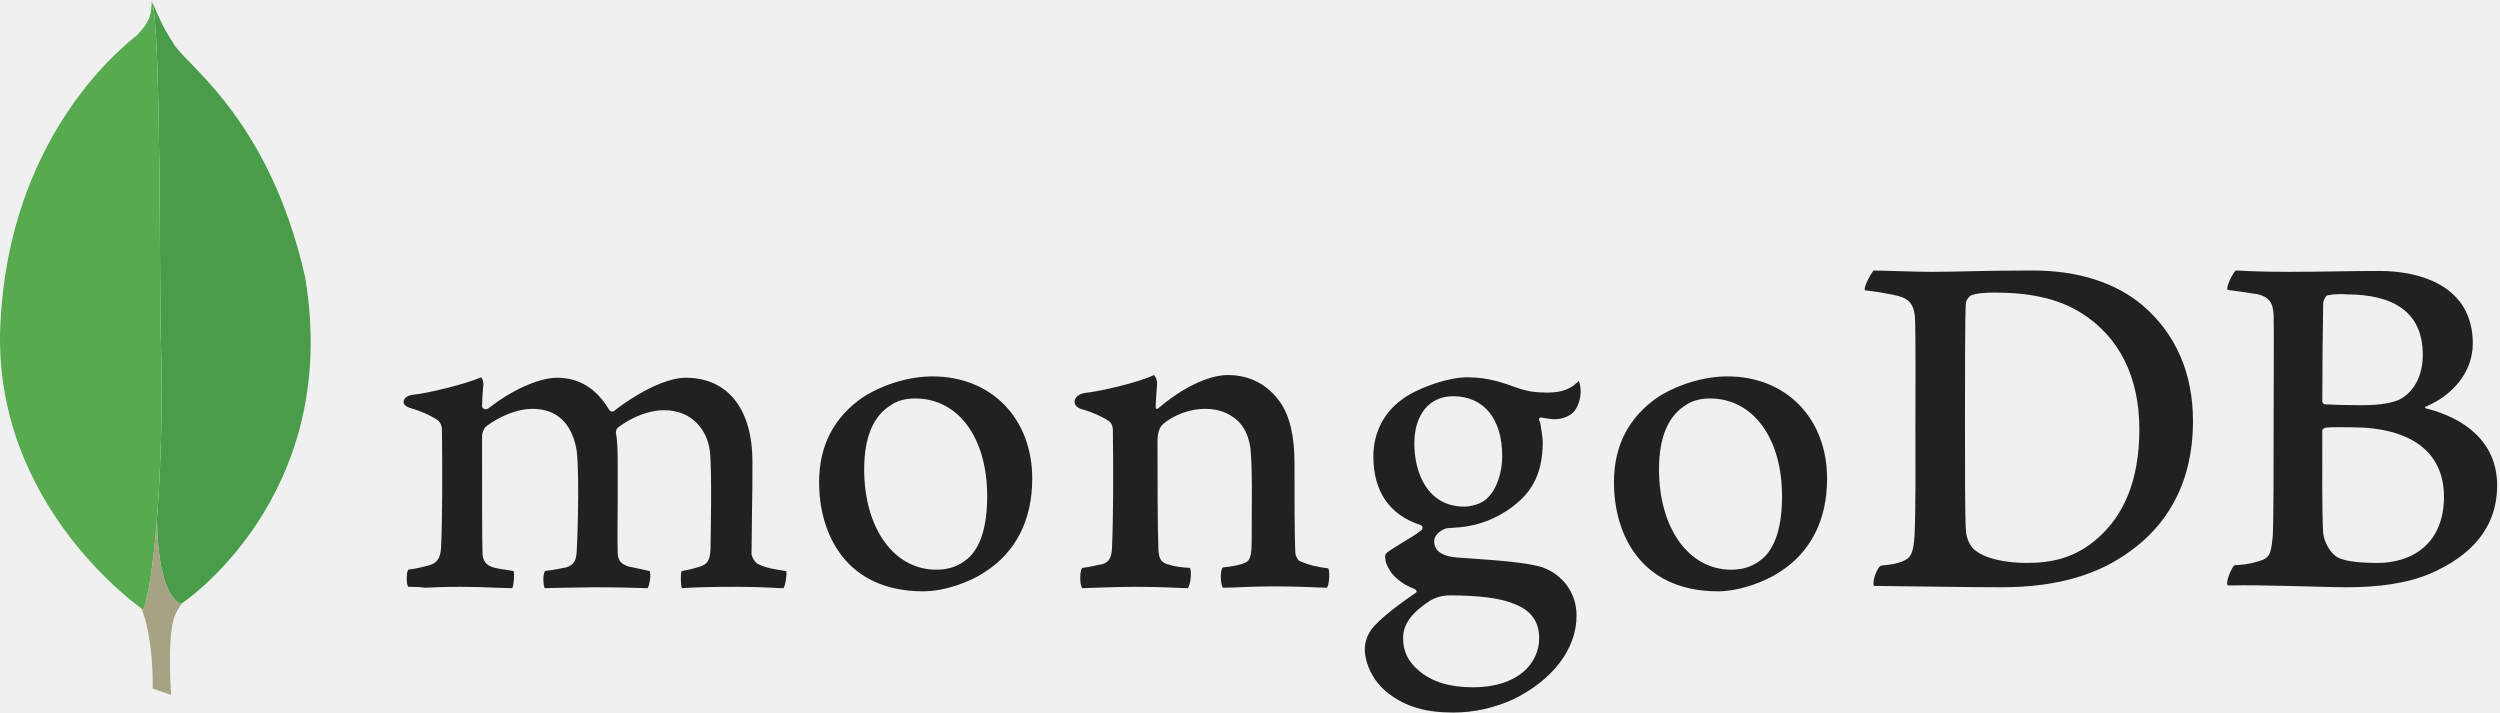
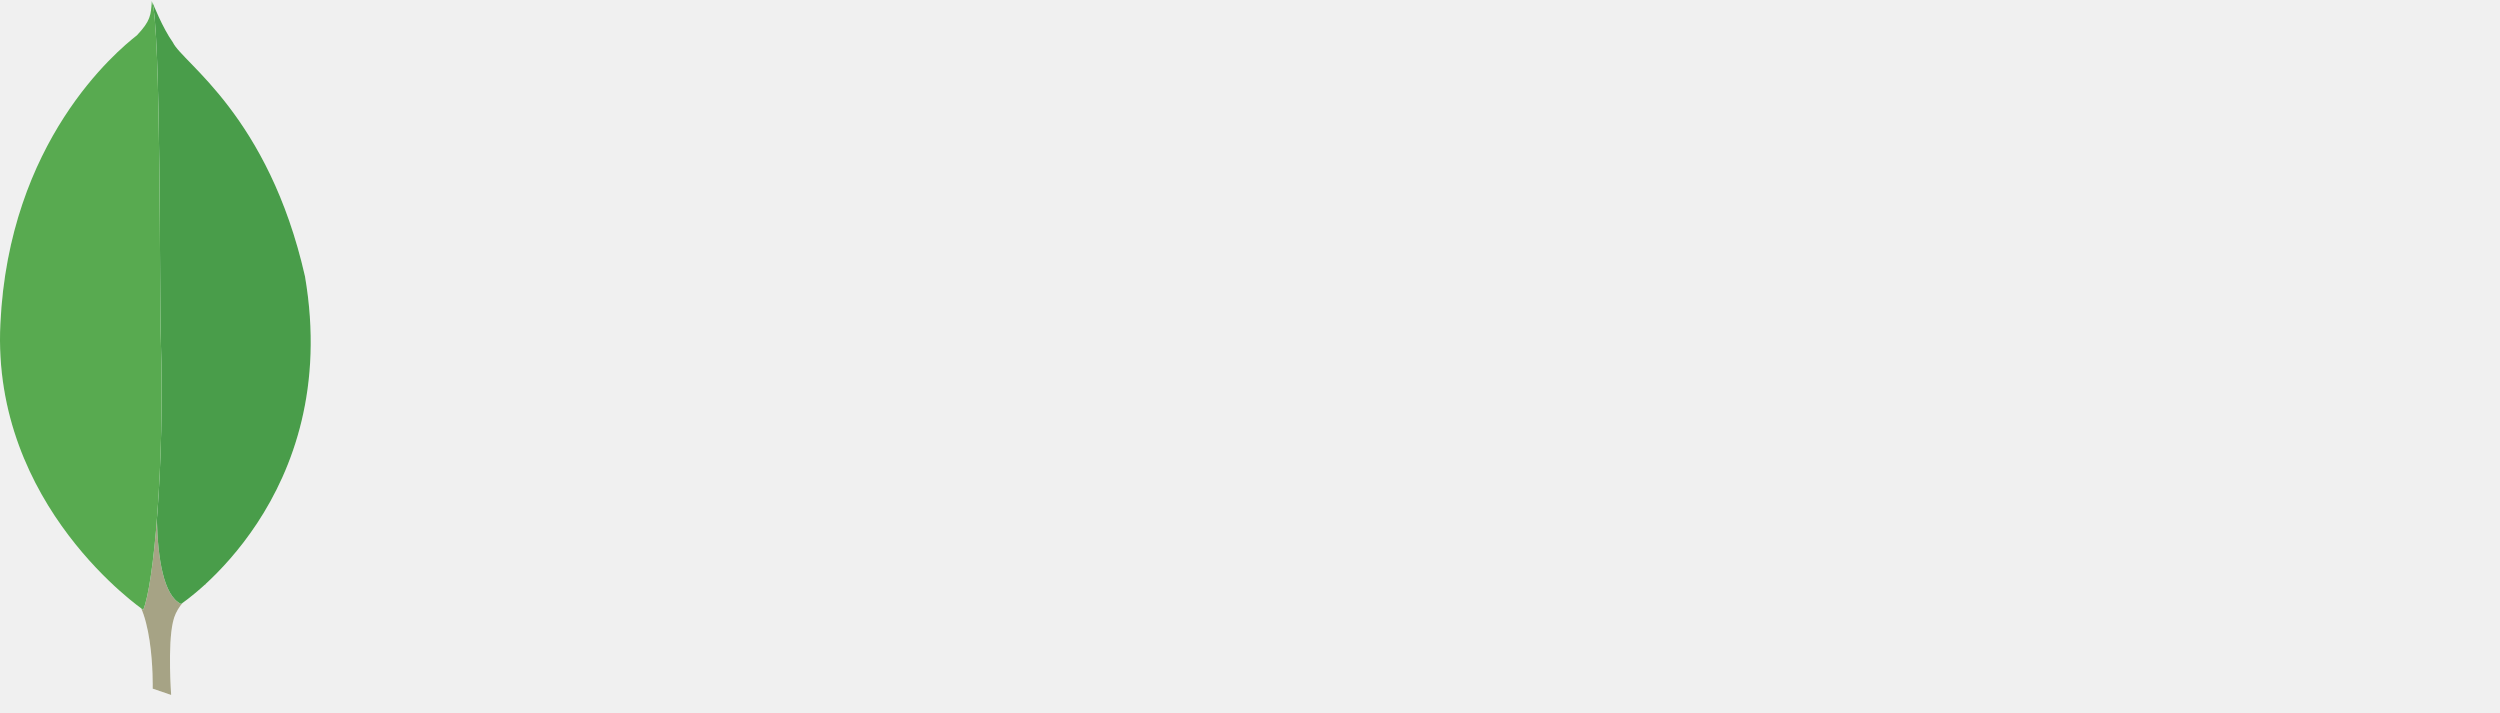
<svg xmlns="http://www.w3.org/2000/svg" width="2500" height="713" viewBox="0 0 2500 713" fill="none">
  <g clip-path="url(#clip0)">
-     <path fill-rule="evenodd" clip-rule="evenodd" d="M2327.7 295.284C2325.45 295.733 2323.2 300.689 2323.2 303.39C2322.75 321.417 2322.3 369.181 2322.3 401.622C2322.3 402.525 2323.65 404.327 2325 404.327C2331.76 404.776 2347.98 405.226 2361.95 405.226C2381.32 405.226 2392.59 402.525 2398.9 399.825C2415.12 391.71 2422.78 374.137 2422.78 354.757C2422.78 311.056 2392.14 294.381 2346.63 294.381C2343.47 293.932 2334.47 293.932 2327.7 295.284V295.284ZM2443.96 496.7C2443.96 452.091 2411.06 427.306 2351.59 427.306C2348.88 427.306 2329.96 426.856 2325.45 427.755C2324.1 428.209 2322.3 429.112 2322.3 430.465C2322.3 462.452 2321.85 513.375 2323.2 533.199C2324.1 541.759 2330.41 553.927 2338.07 557.53C2346.18 562.037 2364.65 562.936 2377.27 562.936C2412.87 562.936 2443.96 543.111 2443.96 496.7V496.7ZM2235.79 270.504C2240.29 270.504 2253.8 271.852 2288.5 271.852C2321.4 271.852 2347.53 270.953 2379.52 270.953C2418.72 270.953 2472.79 284.918 2472.79 343.497C2472.79 372.335 2452.51 395.318 2425.93 406.583C2424.58 407.032 2424.58 407.931 2425.93 408.38C2463.78 417.848 2497.13 441.275 2497.13 485.431C2497.13 528.692 2470.09 556.178 2430.89 573.302C2407.01 583.663 2377.27 587.267 2347.08 587.267C2324.1 587.267 2262.37 584.566 2228.13 585.47C2224.52 584.112 2231.28 567.892 2234.43 565.191C2242.54 564.737 2248.85 564.288 2257.41 561.583C2269.58 558.434 2270.93 554.825 2272.73 536.354C2273.63 520.582 2273.63 464.703 2273.63 425.055C2273.63 370.533 2274.09 333.585 2273.63 315.562C2273.18 301.598 2268.23 297.086 2258.32 294.381C2250.65 293.033 2238.04 291.227 2227.67 289.879C2225.41 287.623 2233.08 272.301 2235.79 270.504ZM1975.79 550.772C1986.61 559.327 2007.78 562.931 2026.71 562.931C2051.04 562.931 2075.37 558.434 2098.8 537.247C2122.69 515.626 2139.36 482.281 2139.36 429.112C2139.36 378.189 2119.98 336.734 2080.33 312.408C2057.8 298.434 2028.96 292.584 1995.62 292.584C1985.7 292.584 1976.24 293.033 1970.39 295.733C1969.03 296.637 1965.88 300.689 1965.88 302.94C1964.98 311.954 1964.98 381.344 1964.98 421.9C1964.98 463.805 1964.98 522.384 1965.88 529.142C1965.88 535.904 1969.03 546.266 1975.79 550.772H1975.79ZM1873.5 270.499C1882.07 270.499 1914.96 271.852 1930.73 271.852C1959.12 271.852 1979.39 270.504 2033.01 270.504C2078.07 270.504 2115.92 282.667 2142.96 305.645C2175.85 334.034 2192.98 373.238 2192.98 420.997C2192.98 489.039 2161.88 528.243 2130.79 550.772C2099.71 573.751 2059.15 587.267 2001.47 587.267C1970.83 587.267 1918.12 586.368 1874.4 585.914H1873.96C1871.7 581.861 1877.56 566.09 1881.16 565.641C1892.88 564.288 1896.04 563.834 1901.89 561.588C1911.35 557.979 1913.16 553.023 1914.51 536.354C1915.86 505.26 1915.41 467.862 1915.41 425.504C1915.41 395.318 1915.86 336.285 1914.96 317.359C1913.61 301.593 1906.85 297.535 1893.33 294.83C1886.57 293.482 1877.56 291.676 1864.95 290.328C1863.14 287.169 1871.25 273.204 1873.5 270.504V270.499Z" fill="#212121" />
-     <path fill-rule="evenodd" clip-rule="evenodd" d="M1328.29 568.341C1317.02 566.988 1308.91 565.191 1299 560.685C1297.65 559.781 1295.39 555.279 1295.39 553.473C1294.49 537.701 1294.49 492.643 1294.49 462.457C1294.49 438.121 1290.44 416.944 1280.07 402.076C1267.91 384.947 1250.34 375.04 1227.8 375.04C1207.98 375.04 1181.39 388.556 1159.31 407.481C1158.86 407.931 1155.26 411.09 1155.71 406.129C1155.71 401.173 1156.61 391.261 1157.06 384.498C1157.51 378.189 1153.91 375.04 1153.91 375.04C1139.49 382.247 1098.94 391.71 1084.06 393.058C1073.25 395.318 1070.55 405.68 1081.82 409.283H1082.27C1094.42 412.887 1102.54 416.944 1108.84 421.002C1113.35 424.605 1112.9 429.562 1112.9 433.619C1113.35 467.408 1113.35 519.23 1112 547.618C1111.55 558.883 1108.4 562.936 1100.28 564.737L1101.19 564.288C1094.88 565.641 1089.92 566.988 1082.26 567.892C1079.56 570.597 1079.56 585.016 1082.26 588.17C1087.22 588.17 1113.35 586.817 1134.99 586.817C1164.72 586.817 1180.04 588.17 1187.7 588.17C1190.85 584.566 1191.76 571.046 1189.96 567.892C1181.39 567.442 1175.08 566.544 1169.23 564.737C1161.12 562.931 1158.86 558.883 1158.41 549.42C1157.51 525.533 1157.51 475.069 1157.51 440.826C1157.51 431.363 1160.21 426.856 1162.92 424.151C1173.28 415.143 1189.96 408.834 1204.82 408.834C1219.24 408.834 1228.7 413.341 1235.91 419.2C1245.83 427.306 1248.98 439.024 1250.33 447.584C1252.58 466.959 1251.68 505.26 1251.68 538.604C1251.68 556.627 1250.33 561.134 1243.58 563.385C1240.42 564.737 1232.31 566.544 1222.85 567.437C1219.69 570.597 1220.6 584.566 1222.85 587.721C1235.91 587.721 1251.24 586.368 1273.76 586.368C1301.7 586.368 1319.73 587.721 1326.94 587.721C1329.18 585.016 1330.09 571.949 1328.29 568.341V568.341ZM1453.1 396.222C1429.22 396.222 1414.35 414.693 1414.35 443.526C1414.35 472.818 1427.42 506.612 1464.37 506.612C1470.67 506.612 1482.39 503.907 1487.79 497.599C1496.36 489.493 1502.22 473.268 1502.22 456.144C1502.22 418.746 1483.74 396.217 1453.1 396.217V396.222ZM1449.95 595.377C1440.94 595.377 1434.62 598.082 1430.57 600.338C1411.65 612.496 1403.09 624.215 1403.09 638.189C1403.09 651.251 1408.04 661.612 1418.86 670.626C1431.92 681.891 1449.95 687.301 1472.92 687.301C1518.89 687.301 1539.17 662.516 1539.17 638.189C1539.17 621.061 1530.6 609.796 1513.03 603.492C1500.41 598.082 1477.44 595.377 1449.95 595.377V595.377ZM1453.1 712.535C1425.62 712.535 1405.79 706.676 1388.67 693.609C1371.99 680.992 1364.79 662.066 1364.79 649C1364.79 645.397 1365.69 635.479 1373.8 626.471C1378.75 621.061 1389.57 610.699 1415.25 593.126C1416.15 592.677 1416.6 592.228 1416.6 591.319C1416.6 590.421 1415.7 589.518 1414.8 589.073C1393.62 580.963 1387.31 567.892 1385.51 560.685V559.781C1385.06 557.076 1384.16 554.376 1388.22 551.671C1391.37 549.42 1395.88 546.715 1400.83 543.565C1408.49 539.054 1416.6 534.098 1421.56 530.04C1422.46 529.142 1422.46 528.243 1422.46 527.34C1422.46 526.437 1421.56 525.533 1420.65 525.089C1389.12 514.723 1373.35 491.29 1373.35 456.144C1373.35 433.165 1383.71 412.438 1402.18 399.371C1414.8 389.459 1446.34 377.291 1467.07 377.291H1468.42C1489.6 377.74 1501.31 382.247 1517.98 388.106C1527 391.261 1535.56 392.608 1547.28 392.608C1564.85 392.608 1572.51 387.203 1578.81 380.899C1579.27 381.798 1580.17 384.054 1580.62 389.908C1581.07 395.768 1579.27 404.327 1574.76 410.636C1571.16 415.592 1563.05 419.2 1554.94 419.2H1552.68C1544.57 418.297 1540.96 417.394 1540.96 417.394L1539.17 418.297C1538.72 419.2 1539.16 420.099 1539.61 421.451L1540.07 422.355C1540.97 426.407 1542.77 438.57 1542.77 441.73C1542.77 478.678 1527.9 494.894 1512.13 507.062C1496.81 518.326 1479.24 525.533 1459.41 527.34C1458.96 527.34 1457.16 527.34 1453.1 527.789C1450.85 527.789 1447.7 528.243 1447.24 528.243H1446.79C1443.19 529.142 1434.18 533.648 1434.18 541.305C1434.18 548.063 1438.23 556.178 1457.61 557.53C1461.66 557.979 1465.71 557.98 1470.22 558.434C1495.91 560.23 1527.9 562.486 1542.77 567.442C1563.5 575.099 1576.56 593.575 1576.56 615.655C1576.56 649.005 1552.69 680.094 1513.03 699.464C1493.66 708.028 1474.28 712.535 1453.1 712.535V712.535ZM1709.94 398.473C1700.48 398.473 1691.91 400.719 1685.61 405.226C1668.04 416.041 1659.02 437.672 1659.02 469.21C1659.02 528.243 1688.76 569.698 1731.12 569.698C1743.74 569.698 1753.65 566.09 1762.21 558.883C1775.27 548.063 1782.04 526.437 1782.04 496.246C1782.04 437.672 1752.74 398.468 1709.94 398.468L1709.94 398.473ZM1718.05 591.324C1641.45 591.324 1613.96 535.001 1613.96 482.281C1613.96 445.333 1628.83 416.944 1658.57 396.666C1679.75 383.6 1704.99 376.393 1727.51 376.393C1786.09 376.393 1827.09 418.297 1827.09 478.678C1827.09 519.679 1810.87 552.12 1779.78 571.949C1764.91 581.861 1739.23 591.324 1718.05 591.324H1718.05V591.324ZM915.093 398.468C905.63 398.468 897.07 400.719 890.757 405.226C873.188 416.041 864.175 437.672 864.175 469.21C864.175 528.243 893.911 569.698 936.269 569.698C948.887 569.698 958.799 566.09 967.363 558.883C980.425 548.063 987.187 526.437 987.187 496.246C987.187 437.672 958.35 398.468 915.093 398.468ZM923.203 591.324C846.602 591.324 819.116 535.001 819.116 482.281C819.116 445.333 833.984 416.944 863.721 396.666C884.902 383.6 910.137 376.393 932.666 376.393C991.245 376.393 1032.25 418.297 1032.25 478.678C1032.25 519.679 1016.03 552.12 984.932 571.949C970.513 581.861 944.829 591.324 923.203 591.324ZM408.174 586.817C407.27 585.47 406.367 581.412 406.821 576.456C406.821 572.848 407.725 570.597 408.174 569.698C417.637 568.341 422.593 566.988 427.998 565.641C437.012 563.385 440.615 558.434 441.064 547.169C442.422 520.133 442.422 468.761 441.968 433.165V432.262C441.968 428.209 441.968 423.248 437.012 419.645C429.8 415.143 421.24 411.09 409.976 407.926C405.923 406.583 403.218 404.327 403.667 401.627C403.667 398.922 406.372 395.768 412.231 394.864C427.1 393.512 465.845 384.054 481.167 377.291C482.07 378.189 483.423 380.899 483.423 384.503L482.974 389.454C482.519 394.415 482.07 400.274 482.07 406.129C482.07 407.931 483.877 409.283 485.674 409.283C486.577 409.283 487.48 408.834 488.379 408.38C517.217 385.851 543.35 377.74 556.865 377.74C578.95 377.74 596.074 388.106 609.141 409.732C610.039 411.09 610.942 411.539 612.295 411.539C613.193 411.539 614.541 411.09 614.995 410.187C641.582 389.908 668.169 377.74 685.737 377.74C727.642 377.74 752.427 408.834 752.427 461.554C752.427 476.422 752.427 495.797 751.978 513.375C751.978 529.142 751.528 543.561 751.528 553.927C751.528 556.173 754.678 563.385 759.634 564.737C765.942 567.892 774.507 569.244 785.771 571.046H786.221C787.124 574.2 785.322 585.914 783.52 588.17C780.815 588.17 776.758 588.17 772.256 587.721C760.849 587.126 749.43 586.824 738.008 586.817C710.073 586.817 695.654 587.267 681.68 588.17C680.786 584.566 680.332 573.751 681.68 571.046C689.795 569.698 693.848 568.341 698.809 566.993C707.822 564.288 710.073 560.23 710.527 548.517C710.527 539.957 712.324 466.959 709.619 449.386C706.919 431.363 693.398 410.187 663.657 410.187C652.393 410.187 634.824 414.693 617.7 427.755C616.802 428.658 615.894 430.909 615.894 432.262V432.716C617.7 442.174 617.7 452.994 617.7 469.664V498.951C617.7 519.23 617.246 538.155 617.7 552.569C617.7 562.486 623.56 564.737 628.516 566.544C631.221 566.988 633.018 567.442 635.273 567.892C639.326 568.795 643.384 569.698 649.692 571.046C650.596 572.853 650.596 578.707 649.243 583.663C648.789 586.368 647.886 587.716 647.436 588.17C632.119 587.721 616.348 587.267 593.369 587.267C586.611 587.267 574.893 587.721 564.98 587.721C556.865 587.721 549.209 588.17 544.707 588.17C544.253 587.267 543.35 584.117 543.35 579.156C543.35 575.104 544.253 571.949 545.156 571.046C547.407 570.597 549.209 570.147 551.465 570.147C556.865 569.244 561.377 568.341 565.879 567.442C573.545 565.191 576.245 561.134 576.694 551.222C578.047 528.692 579.399 464.259 576.245 448.033C570.84 421.9 555.972 408.834 532.085 408.834C518.12 408.834 500.542 415.592 486.128 426.412C483.872 428.209 482.07 432.711 482.07 436.769V463.355C482.07 495.797 482.07 536.354 482.519 553.927C482.974 559.327 484.77 565.641 495.137 567.892C497.393 568.341 500.996 569.244 505.503 569.698L513.608 571.046C514.517 573.751 514.062 584.566 512.261 588.17C507.754 588.17 502.349 587.721 496.035 587.721C486.577 587.267 474.409 586.817 460.894 586.817C445.122 586.817 433.857 587.267 424.844 587.721C418.535 586.817 413.579 586.817 408.174 586.817V586.817Z" fill="#212121" />
+     <path fill-rule="evenodd" clip-rule="evenodd" d="M2327.7 295.284C2325.45 295.733 2323.2 300.689 2323.2 303.39C2322.75 321.417 2322.3 369.181 2322.3 401.622C2322.3 402.525 2323.65 404.327 2325 404.327C2331.76 404.776 2347.98 405.226 2361.95 405.226C2381.32 405.226 2392.59 402.525 2398.9 399.825C2415.12 391.71 2422.78 374.137 2422.78 354.757C2422.78 311.056 2392.14 294.381 2346.63 294.381C2343.47 293.932 2334.47 293.932 2327.7 295.284V295.284ZM2443.96 496.7C2443.96 452.091 2411.06 427.306 2351.59 427.306C2348.88 427.306 2329.96 426.856 2325.45 427.755C2324.1 428.209 2322.3 429.112 2322.3 430.465C2322.3 462.452 2321.85 513.375 2323.2 533.199C2324.1 541.759 2330.41 553.927 2338.07 557.53C2346.18 562.037 2364.65 562.936 2377.27 562.936C2412.87 562.936 2443.96 543.111 2443.96 496.7V496.7ZM2235.79 270.504C2240.29 270.504 2253.8 271.852 2288.5 271.852C2321.4 271.852 2347.53 270.953 2379.52 270.953C2418.72 270.953 2472.79 284.918 2472.79 343.497C2472.79 372.335 2452.51 395.318 2425.93 406.583C2424.58 407.032 2424.58 407.931 2425.93 408.38C2463.78 417.848 2497.13 441.275 2497.13 485.431C2497.13 528.692 2470.09 556.178 2430.89 573.302C2407.01 583.663 2377.27 587.267 2347.08 587.267C2324.1 587.267 2262.37 584.566 2228.13 585.47C2224.52 584.112 2231.28 567.892 2234.43 565.191C2242.54 564.737 2248.85 564.288 2257.41 561.583C2269.58 558.434 2270.93 554.825 2272.73 536.354C2273.63 520.582 2273.63 464.703 2273.63 425.055C2273.63 370.533 2274.09 333.585 2273.63 315.562C2273.18 301.598 2268.23 297.086 2258.32 294.381C2250.65 293.033 2238.04 291.227 2227.67 289.879C2225.41 287.623 2233.08 272.301 2235.79 270.504ZM1975.79 550.772C1986.61 559.327 2007.78 562.931 2026.71 562.931C2051.04 562.931 2075.37 558.434 2098.8 537.247C2122.69 515.626 2139.36 482.281 2139.36 429.112C2139.36 378.189 2119.98 336.734 2080.33 312.408C2057.8 298.434 2028.96 292.584 1995.62 292.584C1985.7 292.584 1976.24 293.033 1970.39 295.733C1969.03 296.637 1965.88 300.689 1965.88 302.94C1964.98 311.954 1964.98 381.344 1964.98 421.9C1964.98 463.805 1964.98 522.384 1965.88 529.142C1965.88 535.904 1969.03 546.266 1975.79 550.772H1975.79ZM1873.5 270.499C1882.07 270.499 1914.96 271.852 1930.73 271.852C1959.12 271.852 1979.39 270.504 2033.01 270.504C2078.07 270.504 2115.92 282.667 2142.96 305.645C2175.85 334.034 2192.98 373.238 2192.98 420.997C2192.98 489.039 2161.88 528.243 2130.79 550.772C2099.71 573.751 2059.15 587.267 2001.47 587.267C1970.83 587.267 1918.12 586.368 1874.4 585.914H1873.96C1871.7 581.861 1877.56 566.09 1881.16 565.641C1892.88 564.288 1896.04 563.834 1901.89 561.588C1911.35 557.979 1913.16 553.023 1914.51 536.354C1915.86 505.26 1915.41 467.862 1915.41 425.504C1915.41 395.318 1915.86 336.285 1914.96 317.359C1913.61 301.593 1906.85 297.535 1893.33 294.83C1886.57 293.482 1877.56 291.676 1864.95 290.328C1863.14 287.169 1871.25 273.204 1873.5 270.504V270.499Z" fill="#f0f0f0" />
+     <path fill-rule="evenodd" clip-rule="evenodd" d="M1328.29 568.341C1317.02 566.988 1308.91 565.191 1299 560.685C1297.65 559.781 1295.39 555.279 1295.39 553.473C1294.49 537.701 1294.49 492.643 1294.49 462.457C1294.49 438.121 1290.44 416.944 1280.07 402.076C1267.91 384.947 1250.34 375.04 1227.8 375.04C1207.98 375.04 1181.39 388.556 1159.31 407.481C1158.86 407.931 1155.26 411.09 1155.71 406.129C1155.71 401.173 1156.61 391.261 1157.06 384.498C1157.51 378.189 1153.91 375.04 1153.91 375.04C1139.49 382.247 1098.94 391.71 1084.06 393.058C1073.25 395.318 1070.55 405.68 1081.82 409.283H1082.27C1094.42 412.887 1102.54 416.944 1108.84 421.002C1113.35 424.605 1112.9 429.562 1112.9 433.619C1113.35 467.408 1113.35 519.23 1112 547.618C1111.55 558.883 1108.4 562.936 1100.28 564.737L1101.19 564.288C1094.88 565.641 1089.92 566.988 1082.26 567.892C1079.56 570.597 1079.56 585.016 1082.26 588.17C1087.22 588.17 1113.35 586.817 1134.99 586.817C1164.72 586.817 1180.04 588.17 1187.7 588.17C1190.85 584.566 1191.76 571.046 1189.96 567.892C1181.39 567.442 1175.08 566.544 1169.23 564.737C1161.12 562.931 1158.86 558.883 1158.41 549.42C1157.51 525.533 1157.51 475.069 1157.51 440.826C1157.51 431.363 1160.21 426.856 1162.92 424.151C1173.28 415.143 1189.96 408.834 1204.82 408.834C1219.24 408.834 1228.7 413.341 1235.91 419.2C1245.83 427.306 1248.98 439.024 1250.33 447.584C1252.58 466.959 1251.68 505.26 1251.68 538.604C1251.68 556.627 1250.33 561.134 1243.58 563.385C1240.42 564.737 1232.31 566.544 1222.85 567.437C1219.69 570.597 1220.6 584.566 1222.85 587.721C1235.91 587.721 1251.24 586.368 1273.76 586.368C1301.7 586.368 1319.73 587.721 1326.94 587.721C1329.18 585.016 1330.09 571.949 1328.29 568.341V568.341ZM1453.1 396.222C1429.22 396.222 1414.35 414.693 1414.35 443.526C1414.35 472.818 1427.42 506.612 1464.37 506.612C1470.67 506.612 1482.39 503.907 1487.79 497.599C1496.36 489.493 1502.22 473.268 1502.22 456.144C1502.22 418.746 1483.74 396.217 1453.1 396.217V396.222ZM1449.95 595.377C1440.94 595.377 1434.62 598.082 1430.57 600.338C1411.65 612.496 1403.09 624.215 1403.09 638.189C1403.09 651.251 1408.04 661.612 1418.86 670.626C1431.92 681.891 1449.95 687.301 1472.92 687.301C1518.89 687.301 1539.17 662.516 1539.17 638.189C1539.17 621.061 1530.6 609.796 1513.03 603.492C1500.41 598.082 1477.44 595.377 1449.95 595.377V595.377ZM1453.1 712.535C1425.62 712.535 1405.79 706.676 1388.67 693.609C1371.99 680.992 1364.79 662.066 1364.79 649C1364.79 645.397 1365.69 635.479 1373.8 626.471C1378.75 621.061 1389.57 610.699 1415.25 593.126C1416.15 592.677 1416.6 592.228 1416.6 591.319C1416.6 590.421 1415.7 589.518 1414.8 589.073C1393.62 580.963 1387.31 567.892 1385.51 560.685V559.781C1385.06 557.076 1384.16 554.376 1388.22 551.671C1391.37 549.42 1395.88 546.715 1400.83 543.565C1408.49 539.054 1416.6 534.098 1421.56 530.04C1422.46 529.142 1422.46 528.243 1422.46 527.34C1422.46 526.437 1421.56 525.533 1420.65 525.089C1389.12 514.723 1373.35 491.29 1373.35 456.144C1373.35 433.165 1383.71 412.438 1402.18 399.371C1414.8 389.459 1446.34 377.291 1467.07 377.291H1468.42C1489.6 377.74 1501.31 382.247 1517.98 388.106C1527 391.261 1535.56 392.608 1547.28 392.608C1564.85 392.608 1572.51 387.203 1578.81 380.899C1579.27 381.798 1580.17 384.054 1580.62 389.908C1581.07 395.768 1579.27 404.327 1574.76 410.636C1571.16 415.592 1563.05 419.2 1554.94 419.2H1552.68C1544.57 418.297 1540.96 417.394 1540.96 417.394L1539.17 418.297C1538.72 419.2 1539.16 420.099 1539.61 421.451L1540.07 422.355C1540.97 426.407 1542.77 438.57 1542.77 441.73C1542.77 478.678 1527.9 494.894 1512.13 507.062C1496.81 518.326 1479.24 525.533 1459.41 527.34C1458.96 527.34 1457.16 527.34 1453.1 527.789C1450.85 527.789 1447.7 528.243 1447.24 528.243H1446.79C1443.19 529.142 1434.18 533.648 1434.18 541.305C1434.18 548.063 1438.23 556.178 1457.61 557.53C1461.66 557.979 1465.71 557.98 1470.22 558.434C1495.91 560.23 1527.9 562.486 1542.77 567.442C1563.5 575.099 1576.56 593.575 1576.56 615.655C1576.56 649.005 1552.69 680.094 1513.03 699.464C1493.66 708.028 1474.28 712.535 1453.1 712.535V712.535ZM1709.94 398.473C1700.48 398.473 1691.91 400.719 1685.61 405.226C1668.04 416.041 1659.02 437.672 1659.02 469.21C1659.02 528.243 1688.76 569.698 1731.12 569.698C1743.74 569.698 1753.65 566.09 1762.21 558.883C1775.27 548.063 1782.04 526.437 1782.04 496.246C1782.04 437.672 1752.74 398.468 1709.94 398.468L1709.94 398.473ZM1718.05 591.324C1641.45 591.324 1613.96 535.001 1613.96 482.281C1613.96 445.333 1628.83 416.944 1658.57 396.666C1679.75 383.6 1704.99 376.393 1727.51 376.393C1786.09 376.393 1827.09 418.297 1827.09 478.678C1827.09 519.679 1810.87 552.12 1779.78 571.949C1764.91 581.861 1739.23 591.324 1718.05 591.324H1718.05V591.324ZM915.093 398.468C905.63 398.468 897.07 400.719 890.757 405.226C873.188 416.041 864.175 437.672 864.175 469.21C864.175 528.243 893.911 569.698 936.269 569.698C948.887 569.698 958.799 566.09 967.363 558.883C980.425 548.063 987.187 526.437 987.187 496.246C987.187 437.672 958.35 398.468 915.093 398.468ZM923.203 591.324C846.602 591.324 819.116 535.001 819.116 482.281C819.116 445.333 833.984 416.944 863.721 396.666C884.902 383.6 910.137 376.393 932.666 376.393C991.245 376.393 1032.25 418.297 1032.25 478.678C1032.25 519.679 1016.03 552.12 984.932 571.949C970.513 581.861 944.829 591.324 923.203 591.324ZM408.174 586.817C407.27 585.47 406.367 581.412 406.821 576.456C406.821 572.848 407.725 570.597 408.174 569.698C417.637 568.341 422.593 566.988 427.998 565.641C437.012 563.385 440.615 558.434 441.064 547.169C442.422 520.133 442.422 468.761 441.968 433.165V432.262C441.968 428.209 441.968 423.248 437.012 419.645C429.8 415.143 421.24 411.09 409.976 407.926C405.923 406.583 403.218 404.327 403.667 401.627C403.667 398.922 406.372 395.768 412.231 394.864C427.1 393.512 465.845 384.054 481.167 377.291C482.07 378.189 483.423 380.899 483.423 384.503L482.974 389.454C482.519 394.415 482.07 400.274 482.07 406.129C482.07 407.931 483.877 409.283 485.674 409.283C486.577 409.283 487.48 408.834 488.379 408.38C517.217 385.851 543.35 377.74 556.865 377.74C578.95 377.74 596.074 388.106 609.141 409.732C610.039 411.09 610.942 411.539 612.295 411.539C613.193 411.539 614.541 411.09 614.995 410.187C641.582 389.908 668.169 377.74 685.737 377.74C727.642 377.74 752.427 408.834 752.427 461.554C752.427 476.422 752.427 495.797 751.978 513.375C751.978 529.142 751.528 543.561 751.528 553.927C751.528 556.173 754.678 563.385 759.634 564.737C765.942 567.892 774.507 569.244 785.771 571.046H786.221C787.124 574.2 785.322 585.914 783.52 588.17C780.815 588.17 776.758 588.17 772.256 587.721C760.849 587.126 749.43 586.824 738.008 586.817C710.073 586.817 695.654 587.267 681.68 588.17C680.786 584.566 680.332 573.751 681.68 571.046C689.795 569.698 693.848 568.341 698.809 566.993C707.822 564.288 710.073 560.23 710.527 548.517C710.527 539.957 712.324 466.959 709.619 449.386C706.919 431.363 693.398 410.187 663.657 410.187C652.393 410.187 634.824 414.693 617.7 427.755C616.802 428.658 615.894 430.909 615.894 432.262V432.716C617.7 442.174 617.7 452.994 617.7 469.664V498.951C617.7 519.23 617.246 538.155 617.7 552.569C617.7 562.486 623.56 564.737 628.516 566.544C631.221 566.988 633.018 567.442 635.273 567.892C639.326 568.795 643.384 569.698 649.692 571.046C650.596 572.853 650.596 578.707 649.243 583.663C648.789 586.368 647.886 587.716 647.436 588.17C632.119 587.721 616.348 587.267 593.369 587.267C586.611 587.267 574.893 587.721 564.98 587.721C556.865 587.721 549.209 588.17 544.707 588.17C544.253 587.267 543.35 584.117 543.35 579.156C543.35 575.104 544.253 571.949 545.156 571.046C547.407 570.597 549.209 570.147 551.465 570.147C556.865 569.244 561.377 568.341 565.879 567.442C573.545 565.191 576.245 561.134 576.694 551.222C578.047 528.692 579.399 464.259 576.245 448.033C570.84 421.9 555.972 408.834 532.085 408.834C518.12 408.834 500.542 415.592 486.128 426.412C483.872 428.209 482.07 432.711 482.07 436.769V463.355C482.07 495.797 482.07 536.354 482.519 553.927C482.974 559.327 484.77 565.641 495.137 567.892C497.393 568.341 500.996 569.244 505.503 569.698L513.608 571.046C514.517 573.751 514.062 584.566 512.261 588.17C507.754 588.17 502.349 587.721 496.035 587.721C486.577 587.267 474.409 586.817 460.894 586.817C445.122 586.817 433.857 587.267 424.844 587.721C418.535 586.817 413.579 586.817 408.174 586.817V586.817Z" fill="#f0f0f0" />
    <path fill-rule="evenodd" clip-rule="evenodd" d="M171.157 694.962L152.686 688.648C152.686 688.648 154.941 594.479 121.143 587.721C98.618 561.583 124.756 -520.741 205.859 584.112C205.859 584.112 177.92 598.077 172.964 621.964C167.554 645.396 171.157 694.962 171.157 694.962V694.962Z" fill="white" />
    <path fill-rule="evenodd" clip-rule="evenodd" d="M171.157 694.962L152.686 688.648C152.686 688.648 154.941 594.479 121.143 587.721C98.618 561.583 124.756 -520.741 205.859 584.112C205.859 584.112 177.92 598.077 172.964 621.964C167.554 645.396 171.157 694.962 171.157 694.962V694.962Z" fill="#A6A385" />
    <path fill-rule="evenodd" clip-rule="evenodd" d="M181.074 603.941C181.074 603.941 342.842 497.599 304.985 276.353C268.491 115.499 182.427 62.779 172.964 42.501C162.603 28.082 152.686 2.853 152.686 2.853L159.448 450.284C159.448 450.738 145.479 587.267 181.079 603.946" fill="white" />
    <path fill-rule="evenodd" clip-rule="evenodd" d="M181.074 603.941C181.074 603.941 342.842 497.599 304.985 276.353C268.491 115.499 182.427 62.779 172.964 42.501C162.603 28.082 152.686 2.853 152.686 2.853L159.448 450.284C159.448 450.738 145.479 587.267 181.079 603.946" fill="#499D4A" />
    <path fill-rule="evenodd" clip-rule="evenodd" d="M143.228 609.796C143.228 609.796 -8.628 506.158 0.386 323.673C8.945 141.183 116.186 51.515 136.914 35.294C150.435 20.875 150.884 15.465 151.787 1.046C161.25 21.324 159.448 304.298 160.796 337.638C164.849 466.056 153.589 585.47 143.228 609.796Z" fill="white" />
    <path fill-rule="evenodd" clip-rule="evenodd" d="M143.228 609.796C143.228 609.796 -8.628 506.158 0.386 323.673C8.945 141.183 116.186 51.515 136.914 35.294C150.435 20.875 150.884 15.465 151.787 1.046C161.25 21.324 159.448 304.298 160.796 337.638C164.849 466.056 153.589 585.47 143.228 609.796Z" fill="#58AA50" />
  </g>
  <defs>
    <clipPath id="clip0">
      <rect width="2500" height="713" fill="white" />
    </clipPath>
  </defs>
</svg>
